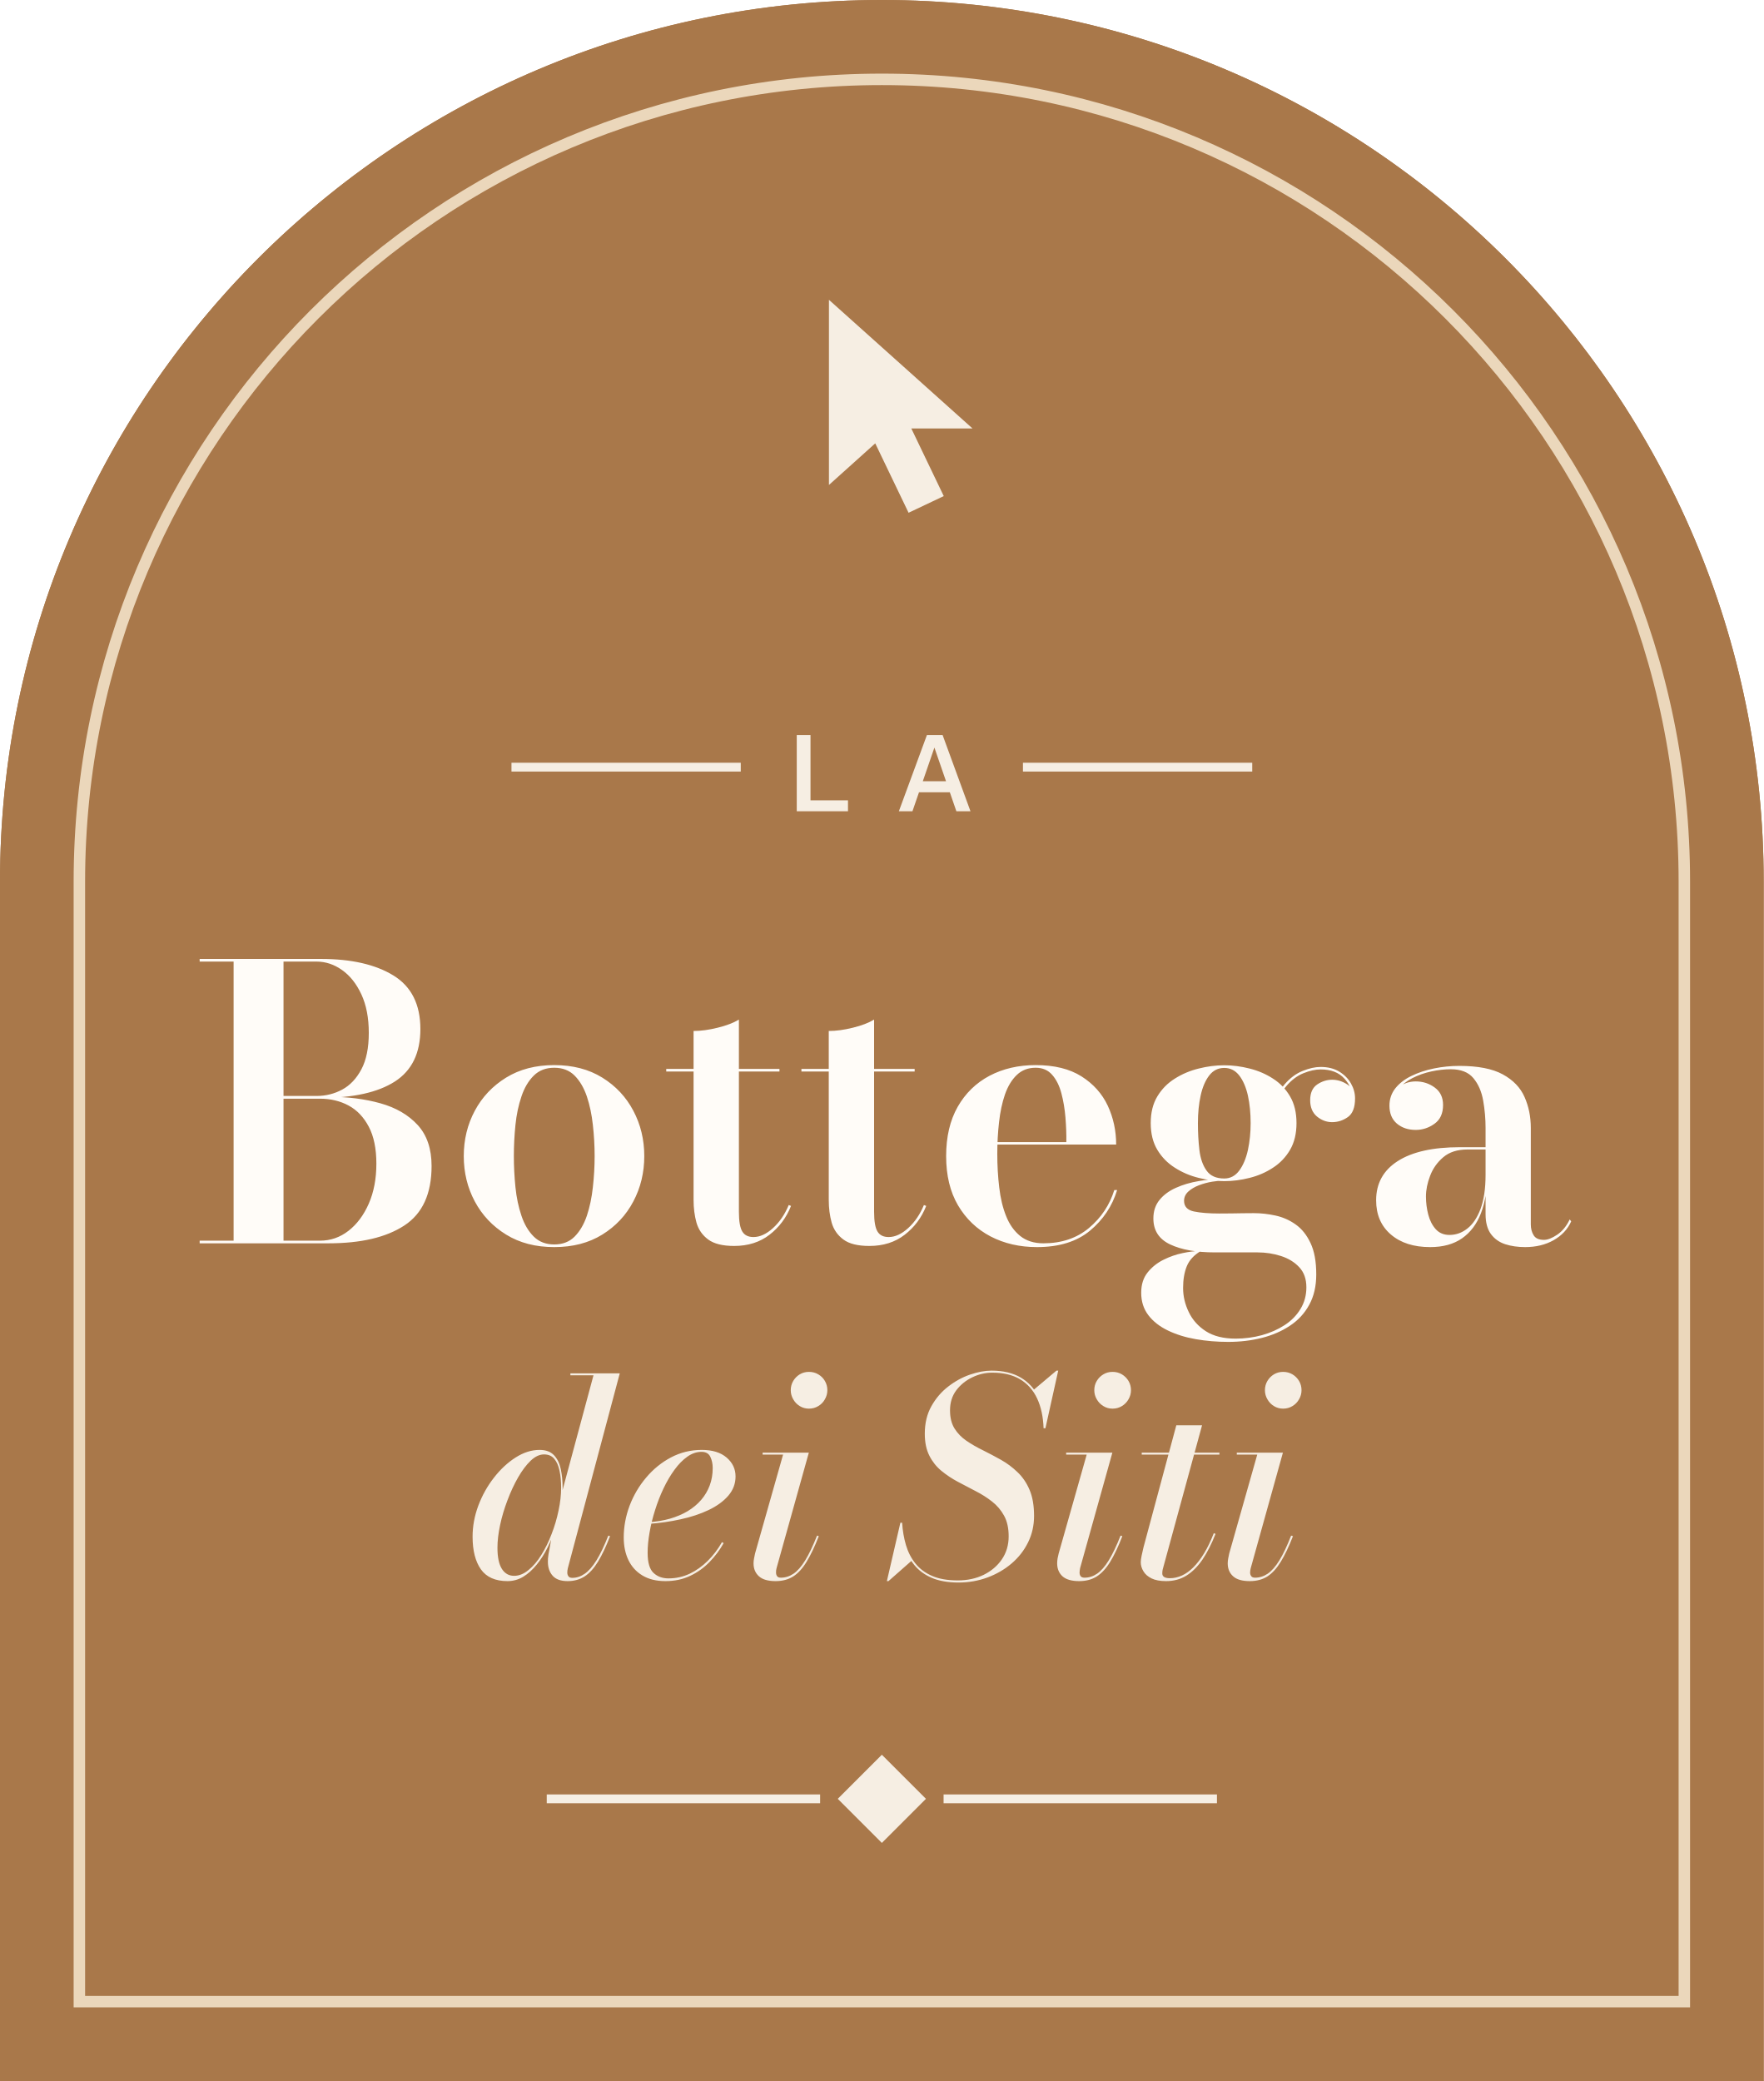
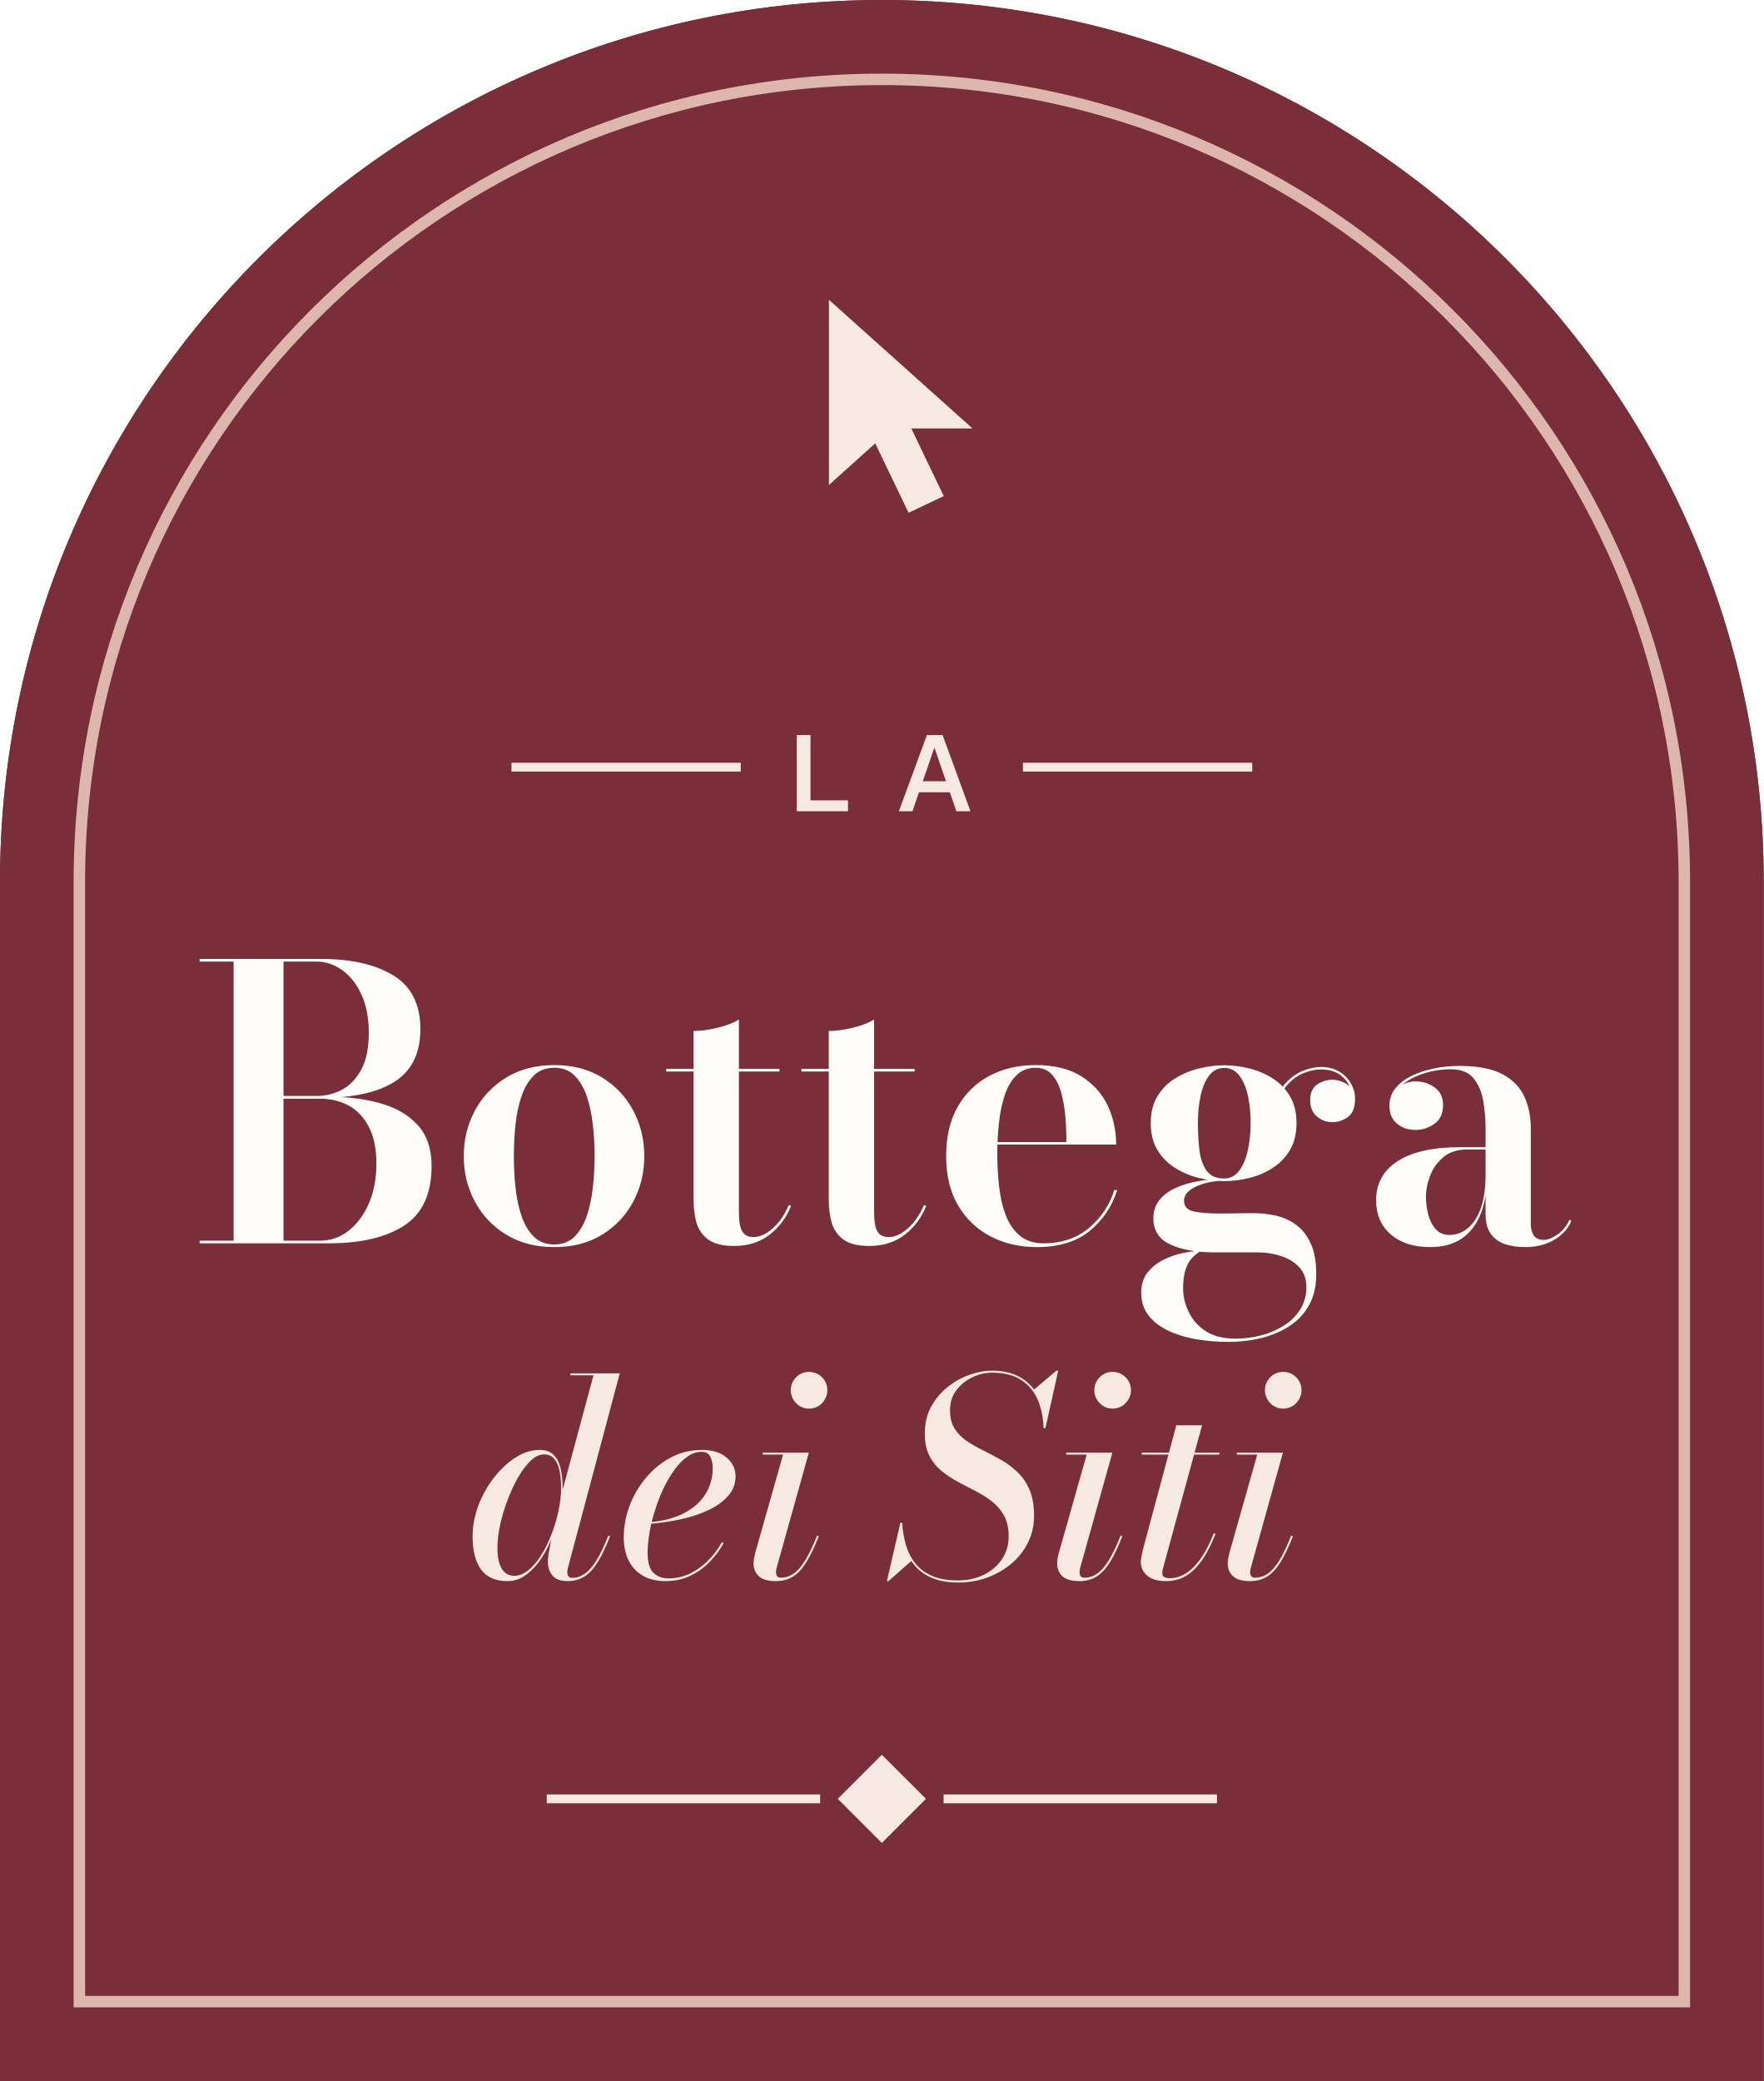
<svg xmlns="http://www.w3.org/2000/svg" viewBox="0 0 200 236" width="800" height="944" role="img" aria-label="La Bottega dei Siti">
-   <path fill="#A9784A" d="M0 236V100a100 100 0 0 1 200 0v136z" />
-   <path fill="none" stroke="#A9784A" stroke-width="2" d="M1 235V100a99 99 0 0 1 198 0v135z" />
-   <path fill="none" stroke="#EBD7BB" stroke-width="1.3" d="M9 227V100a91 91 0 0 1 182 0v127z" />
-   <path fill="#F6EEE3" d="M94 34L94 55L99.25 50.28L103.03 58.15L107.02 56.26L103.34 48.59L110.28 48.59Z" />
-   <path fill="#F6EEE3" d="M58 86.5h26v1H58zM116 86.5h26v1h-26z" />
-   <path fill="#F6EEE3" d="M90.35 92V83.36H91.91V92ZM91.1 92V90.76H96.16V92Z M101.93 92 105.11 83.36H106.45L103.47 92ZM108.45 92 105.47 83.36H106.89L110.05 92ZM103.57 88.6H108.3V89.85H103.57Z" />
-   <path fill="#FFFCF8" d="M22.64 141V140.7H36.3Q38.08 140.7 39.52 139.58Q40.96 138.46 41.82 136.5Q42.68 134.53 42.68 131.97Q42.68 129.41 41.82 127.78Q40.96 126.14 39.52 125.37Q38.08 124.6 36.3 124.6H31.41V124.38H37.26Q40.49 124.38 43.13 125.12Q45.78 125.86 47.36 127.58Q48.94 129.3 48.94 132.23Q48.94 136.96 45.85 138.98Q42.77 141 37.26 141ZM26.49 140.87V108.88H32.15V140.87ZM31.41 124.51V124.29H35.89Q37.46 124.29 38.8 123.57Q40.14 122.85 40.98 121.27Q41.82 119.69 41.82 117.14Q41.82 114.58 40.98 112.77Q40.14 110.96 38.79 110.01Q37.44 109.05 35.89 109.05H22.64V108.75H36.4Q41.56 108.75 44.62 110.63Q47.67 112.51 47.67 116.7Q47.67 120.79 44.78 122.65Q41.89 124.51 36.4 124.51Z M62.85 141.43Q59.69 141.43 57.39 140.01Q55.09 138.59 53.84 136.25Q52.59 133.91 52.59 131.11Q52.59 128.31 53.84 125.97Q55.09 123.63 57.39 122.21Q59.69 120.79 62.85 120.79Q66.01 120.79 68.3 122.21Q70.59 123.63 71.82 125.97Q73.06 128.31 73.06 131.11Q73.06 133.91 71.82 136.25Q70.59 138.59 68.3 140.01Q66.01 141.43 62.85 141.43ZM62.85 141.13Q64.27 141.13 65.16 140.24Q66.05 139.34 66.55 137.87Q67.04 136.4 67.23 134.63Q67.43 132.85 67.43 131.11Q67.43 129.35 67.23 127.58Q67.04 125.82 66.55 124.35Q66.05 122.88 65.16 121.98Q64.27 121.09 62.85 121.09Q61.43 121.09 60.53 121.98Q59.62 122.88 59.13 124.35Q58.63 125.82 58.45 127.58Q58.27 129.35 58.27 131.11Q58.27 132.85 58.45 134.63Q58.63 136.4 59.13 137.87Q59.62 139.34 60.53 140.24Q61.43 141.13 62.85 141.13Z M83.25 141.3Q81.3 141.3 80.31 140.57Q79.32 139.84 78.98 138.66Q78.65 137.47 78.65 136.1V116.92Q79.9 116.92 81.38 116.55Q82.86 116.19 83.79 115.63V137.43Q83.79 139.04 84.18 139.67Q84.56 140.29 85.44 140.29Q86.54 140.29 87.66 139.27Q88.78 138.25 89.44 136.66L89.7 136.76Q88.91 138.76 87.26 140.03Q85.62 141.3 83.25 141.3ZM75.55 121.52V121.22H88.39V121.52Z M98.58 141.3Q96.62 141.3 95.64 140.57Q94.65 139.84 94.31 138.66Q93.98 137.47 93.98 136.1V116.92Q95.23 116.92 96.71 116.55Q98.19 116.19 99.12 115.63V137.43Q99.12 139.04 99.51 139.67Q99.89 140.29 100.77 140.29Q101.87 140.29 102.99 139.27Q104.11 138.25 104.77 136.66L105.03 136.76Q104.24 138.76 102.59 140.03Q100.95 141.3 98.58 141.3ZM90.88 121.52V121.22H103.72V121.52Z M117.59 141.43Q114.66 141.43 112.33 140.22Q110 139 108.64 136.7Q107.29 134.4 107.29 131.11Q107.29 127.82 108.6 125.52Q109.91 123.22 112.21 122Q114.51 120.79 117.44 120.79Q120.62 120.79 122.64 122.07Q124.66 123.35 125.62 125.4Q126.57 127.45 126.57 129.8H110.19V129.52H120.92Q120.94 128.19 120.82 126.73Q120.7 125.28 120.36 123.99Q120.02 122.7 119.32 121.9Q118.62 121.09 117.44 121.09Q116.15 121.09 115.3 121.91Q114.45 122.72 113.96 124.12Q113.48 125.52 113.29 127.26Q113.09 129 113.09 130.85Q113.09 132.83 113.31 134.66Q113.52 136.49 114.09 137.91Q114.66 139.34 115.69 140.17Q116.73 141 118.32 141Q121.41 141 123.49 139.26Q125.56 137.52 126.36 134.96H126.68Q125.84 137.71 123.6 139.57Q121.35 141.43 117.59 141.43Z M139.28 152.18Q137.37 152.18 135.59 151.87Q133.82 151.56 132.42 150.88Q131.02 150.2 130.22 149.15Q129.41 148.09 129.41 146.61Q129.41 145.21 130.14 144.3Q130.87 143.39 131.95 142.86Q133.02 142.33 134.11 142.11Q135.2 141.88 135.93 141.88H136.16Q135 142.57 134.58 143.6Q134.16 144.63 134.16 146.07Q134.16 147.47 134.8 148.79Q135.43 150.12 136.74 150.97Q138.05 151.81 140.12 151.81Q141.65 151.81 143.09 151.42Q144.53 151.02 145.67 150.28Q146.81 149.54 147.47 148.45Q148.14 147.36 148.14 145.99Q148.14 144.57 147.33 143.71Q146.53 142.85 145.26 142.44Q143.99 142.03 142.59 142.03Q142.14 142.03 141.16 142.03Q140.18 142.03 139.21 142.03Q138.23 142.03 137.75 142.03Q134.61 142.03 132.7 141.13Q130.79 140.23 130.79 138.18Q130.79 136.94 131.48 136.09Q132.16 135.24 133.34 134.71Q134.51 134.18 135.95 133.94Q137.39 133.69 138.91 133.69L138.89 133.88Q138.27 133.88 137.47 134.01Q136.68 134.14 135.95 134.42Q135.22 134.7 134.74 135.14Q134.27 135.58 134.27 136.18Q134.27 137.15 135.39 137.39Q136.51 137.62 138.27 137.62Q139.02 137.62 139.68 137.61Q140.33 137.6 140.96 137.59Q141.58 137.58 142.18 137.58Q143.39 137.58 144.63 137.85Q145.88 138.12 146.92 138.86Q147.97 139.6 148.61 140.97Q149.26 142.33 149.26 144.53Q149.26 146.53 148.46 147.98Q147.67 149.43 146.27 150.35Q144.87 151.28 143.08 151.73Q141.28 152.18 139.28 152.18ZM138.83 133.95Q137.39 133.95 135.93 133.58Q134.46 133.22 133.23 132.43Q131.99 131.65 131.24 130.4Q130.49 129.15 130.49 127.37Q130.49 125.58 131.24 124.34Q131.99 123.09 133.23 122.32Q134.46 121.54 135.93 121.18Q137.39 120.81 138.83 120.81Q140.25 120.81 141.7 121.18Q143.15 121.54 144.35 122.32Q145.56 123.09 146.29 124.34Q147.02 125.58 147.02 127.37Q147.02 129.15 146.29 130.4Q145.56 131.65 144.35 132.43Q143.15 133.22 141.7 133.58Q140.25 133.95 138.83 133.95ZM138.83 133.65Q139.86 133.65 140.53 132.75Q141.19 131.86 141.51 130.42Q141.82 128.98 141.82 127.37Q141.82 125.67 141.51 124.25Q141.19 122.83 140.53 121.97Q139.86 121.11 138.83 121.11Q137.78 121.11 137.12 121.97Q136.46 122.83 136.15 124.25Q135.84 125.67 135.84 127.37Q135.84 128.98 136.01 130.42Q136.18 131.86 136.82 132.75Q137.45 133.65 138.83 133.65ZM151.06 127.26Q150.12 127.26 149.34 126.62Q148.57 125.97 148.57 124.77Q148.57 123.54 149.36 122.99Q150.16 122.45 151.06 122.45Q151.97 122.45 152.79 122.99Q153.62 123.54 153.62 124.57H153.38Q153.38 123.35 152.45 122.32Q151.51 121.28 149.77 121.28Q148.87 121.28 147.81 121.71Q146.74 122.14 145.85 123.19Q144.96 124.23 144.53 126.08L144.31 125.95Q144.74 124.04 145.68 122.96Q146.61 121.89 147.72 121.45Q148.83 121 149.75 121Q151 121 151.87 121.53Q152.74 122.06 153.2 122.88Q153.66 123.69 153.66 124.57Q153.66 126.1 152.85 126.68Q152.03 127.26 151.06 127.26Z M172.95 141.43Q171.7 141.43 170.68 141.1Q169.66 140.76 169.06 139.94Q168.46 139.11 168.46 137.69V127.91Q168.46 126.36 168.19 124.82Q167.92 123.28 167.08 122.27Q166.24 121.26 164.52 121.26Q163.45 121.26 162.3 121.51Q161.15 121.76 160.15 122.27Q159.15 122.79 158.52 123.56Q157.9 124.34 157.9 125.39H157.6Q157.6 124.14 158.49 123.39Q159.38 122.64 160.54 122.64Q161.75 122.64 162.69 123.33Q163.64 124.02 163.64 125.31Q163.64 126.75 162.67 127.44Q161.7 128.14 160.54 128.14Q159.25 128.14 158.4 127.42Q157.56 126.7 157.56 125.39Q157.56 124.27 158.23 123.42Q158.91 122.57 160.05 122.02Q161.19 121.46 162.61 121.17Q164.03 120.88 165.49 120.88Q168.65 120.88 170.41 121.84Q172.18 122.81 172.88 124.41Q173.59 126.01 173.59 127.91V138.85Q173.59 139.58 173.92 140.1Q174.24 140.61 175.08 140.61Q175.72 140.61 176.59 140.02Q177.46 139.43 178 138.29L178.17 138.51Q177.57 139.86 176.17 140.65Q174.78 141.43 172.95 141.43ZM162.18 141.43Q159.38 141.43 157.72 140Q156.05 138.57 156.05 136.12Q156.05 133.24 158.51 131.67Q160.97 130.1 165.55 130.1H170.46V130.36H166.41Q164.69 130.36 163.66 131.24Q162.63 132.12 162.17 133.35Q161.7 134.57 161.7 135.69Q161.7 136.74 161.96 137.74Q162.22 138.74 162.81 139.4Q163.4 140.05 164.37 140.05Q165.47 140.05 166.39 139.33Q167.32 138.61 167.89 137.1Q168.46 135.58 168.46 133.22H168.65Q168.65 135.73 167.94 137.58Q167.23 139.43 165.8 140.43Q164.37 141.43 162.18 141.43Z" />
-   <path fill="#F6EEE3" d="M64.37 179.31Q63.21 179.31 62.67 178.7Q62.13 178.09 62.13 177.12Q62.13 176.97 62.14 176.74Q62.16 176.5 62.2 176.26L62.59 174.12L63.43 171.53L63.61 169.67L67.3 155.97H64.68V155.75H70.28L64.39 177.85Q64.33 178.1 64.33 178.35Q64.33 178.57 64.45 178.75Q64.57 178.94 64.9 178.94Q65.64 178.94 66.31 178.47Q66.98 178.01 67.64 176.95Q68.29 175.9 68.98 174.15L69.18 174.21Q68.5 175.98 67.81 177.11Q67.12 178.24 66.29 178.78Q65.46 179.31 64.37 179.31ZM57.55 179.31Q55.48 179.31 54.53 177.97Q53.59 176.63 53.59 174.27Q53.59 172.49 54.24 170.75Q54.9 169 56.01 167.58Q57.12 166.15 58.47 165.29Q59.82 164.43 61.18 164.43Q62.25 164.43 62.82 165.03Q63.38 165.62 63.59 166.6Q63.8 167.58 63.8 168.74Q63.8 169.68 63.61 170.84Q63.41 171.99 63.03 173.18Q62.65 174.37 62.11 175.47Q61.57 176.57 60.87 177.43Q60.17 178.3 59.34 178.81Q58.51 179.31 57.55 179.31ZM58.3 178.71Q59.13 178.71 59.92 178.06Q60.72 177.42 61.38 176.35Q62.05 175.28 62.55 173.97Q63.06 172.66 63.34 171.3Q63.63 169.93 63.63 168.72Q63.63 167.65 63.45 166.79Q63.27 165.93 62.85 165.44Q62.44 164.94 61.69 164.94Q60.93 164.94 60.18 165.65Q59.43 166.37 58.75 167.55Q58.08 168.72 57.55 170.13Q57.01 171.54 56.71 172.95Q56.41 174.37 56.41 175.53Q56.41 177.12 56.91 177.92Q57.41 178.71 58.3 178.71Z M75.46 179.31Q73.91 179.31 72.85 178.67Q71.8 178.04 71.26 176.92Q70.73 175.81 70.73 174.35Q70.73 172.54 71.39 170.77Q72.06 169 73.27 167.57Q74.48 166.13 76.09 165.28Q77.7 164.43 79.58 164.43Q81.39 164.43 82.4 165.3Q83.41 166.17 83.41 167.44Q83.41 168.66 82.59 169.62Q81.76 170.58 80.35 171.25Q78.94 171.92 77.18 172.3Q75.42 172.69 73.52 172.82V172.63Q74.84 172.55 75.97 172.23Q77.1 171.9 77.99 171.37Q78.88 170.83 79.51 170.1Q80.14 169.37 80.48 168.46Q80.82 167.55 80.82 166.48Q80.82 165.78 80.55 165.21Q80.28 164.65 79.55 164.65Q78.71 164.65 77.94 165.2Q77.16 165.75 76.48 166.69Q75.8 167.62 75.24 168.8Q74.68 169.98 74.28 171.27Q73.87 172.55 73.66 173.79Q73.44 175.03 73.44 176.09Q73.44 177.76 74.11 178.38Q74.77 179 75.8 179Q77.08 179 78.21 178.47Q79.33 177.93 80.26 177.01Q81.19 176.09 81.87 174.89L82.06 175Q81.42 176.15 80.47 177.13Q79.52 178.12 78.27 178.71Q77.02 179.31 75.46 179.31Z M87.95 179.31Q86.66 179.31 86.06 178.76Q85.45 178.21 85.45 177.29Q85.45 177.02 85.51 176.72Q85.56 176.43 85.62 176.18L88.8 164.96H86.48V164.74H91.72L88.06 177.84Q88.03 177.96 88.01 178.09Q88 178.22 88 178.33Q88 178.58 88.12 178.75Q88.24 178.92 88.55 178.92Q89.31 178.92 89.98 178.47Q90.65 178.02 91.3 176.97Q91.95 175.92 92.65 174.15L92.85 174.21Q92.16 175.98 91.47 177.11Q90.79 178.24 89.95 178.78Q89.11 179.31 87.95 179.31ZM91.73 159.75Q91.16 159.75 90.69 159.46Q90.23 159.18 89.95 158.69Q89.67 158.21 89.67 157.66Q89.67 157.08 89.95 156.61Q90.23 156.14 90.69 155.86Q91.16 155.58 91.73 155.58Q92.32 155.58 92.79 155.86Q93.27 156.14 93.54 156.61Q93.82 157.08 93.82 157.66Q93.82 158.21 93.54 158.69Q93.27 159.18 92.79 159.46Q92.32 159.75 91.73 159.75Z M108.7 179.47Q106.89 179.47 105.66 178.94Q104.43 178.41 103.67 177.47Q102.92 176.54 102.56 175.31Q102.19 174.09 102.1 172.69H102.3Q102.38 174.02 102.73 175.21Q103.08 176.4 103.8 177.3Q104.52 178.21 105.7 178.72Q106.87 179.23 108.61 179.23Q110.24 179.23 111.54 178.6Q112.84 177.96 113.61 176.84Q114.38 175.71 114.38 174.23Q114.38 172.83 113.86 171.89Q113.34 170.94 112.49 170.28Q111.65 169.62 110.63 169.1Q109.62 168.58 108.61 168.04Q107.6 167.5 106.75 166.8Q105.9 166.1 105.39 165.09Q104.87 164.07 104.87 162.59Q104.87 160.8 105.62 159.47Q106.36 158.14 107.53 157.24Q108.69 156.34 110 155.89Q111.31 155.44 112.44 155.44Q114.42 155.44 115.76 156.23Q117.09 157.02 117.79 158.48Q118.48 159.94 118.55 161.97H118.34Q118.27 160.01 117.61 158.6Q116.95 157.19 115.69 156.43Q114.42 155.67 112.52 155.67Q111.35 155.67 110.25 156.2Q109.15 156.73 108.44 157.67Q107.73 158.62 107.73 159.94Q107.73 161.18 108.24 162Q108.75 162.82 109.6 163.4Q110.45 163.98 111.48 164.48Q112.5 164.99 113.52 165.56Q114.53 166.13 115.38 166.95Q116.24 167.76 116.75 168.96Q117.26 170.15 117.26 171.92Q117.26 173.54 116.58 174.92Q115.9 176.3 114.7 177.32Q113.51 178.33 111.97 178.9Q110.42 179.47 108.7 179.47ZM100.57 179.31 102.1 172.69H102.3L102.39 174.09Q102.58 174.97 102.83 175.68Q103.08 176.38 103.43 176.95L100.75 179.31ZM118.34 161.97 118.38 161.04Q118.22 160.18 118 159.35Q117.77 158.52 117.2 157.63L119.8 155.44H120L118.55 161.97Z M122.37 179.31Q121.09 179.31 120.48 178.76Q119.88 178.21 119.88 177.29Q119.88 177.02 119.93 176.72Q119.99 176.43 120.05 176.18L123.23 164.96H120.9V164.74H126.14L122.48 177.84Q122.45 177.96 122.44 178.09Q122.42 178.22 122.42 178.33Q122.42 178.58 122.54 178.75Q122.67 178.92 122.98 178.92Q123.74 178.92 124.4 178.47Q125.07 178.02 125.72 176.97Q126.37 175.92 127.07 174.15L127.27 174.21Q126.59 175.98 125.9 177.11Q125.21 178.24 124.37 178.78Q123.54 179.31 122.37 179.31ZM126.16 159.75Q125.58 159.75 125.12 159.46Q124.65 159.18 124.37 158.69Q124.09 158.21 124.09 157.66Q124.09 157.08 124.37 156.61Q124.65 156.14 125.12 155.86Q125.58 155.58 126.16 155.58Q126.75 155.58 127.22 155.86Q127.69 156.14 127.97 156.61Q128.25 157.08 128.25 157.66Q128.25 158.21 127.97 158.69Q127.69 159.18 127.22 159.46Q126.75 159.75 126.16 159.75Z M132.23 179.31Q131.21 179.31 130.58 179Q129.95 178.69 129.66 178.19Q129.36 177.7 129.36 177.16Q129.36 176.88 129.46 176.41Q129.55 175.95 129.67 175.48L133.39 161.64H136.31L131.94 177.65Q131.89 177.81 131.84 178.02Q131.8 178.22 131.8 178.44Q131.8 178.98 132.67 178.98Q133.36 178.98 134.04 178.67Q134.71 178.36 135.33 177.74Q135.95 177.12 136.54 176.16Q137.13 175.19 137.64 173.88L137.84 173.95Q137.16 175.68 136.35 176.88Q135.53 178.07 134.53 178.69Q133.52 179.31 132.23 179.31ZM129.47 164.96V164.74H138.28V164.96Z M141.72 179.31Q140.43 179.31 139.83 178.76Q139.22 178.21 139.22 177.29Q139.22 177.02 139.28 176.72Q139.33 176.43 139.39 176.18L142.57 164.96H140.25V164.74H145.48L141.83 177.84Q141.8 177.96 141.78 178.09Q141.76 178.22 141.76 178.33Q141.76 178.58 141.89 178.75Q142.01 178.92 142.32 178.92Q143.08 178.92 143.75 178.47Q144.42 178.02 145.07 176.97Q145.72 175.92 146.41 174.15L146.62 174.21Q145.93 175.98 145.24 177.11Q144.55 178.24 143.72 178.78Q142.88 179.31 141.72 179.31ZM145.5 159.75Q144.93 159.75 144.46 159.46Q144 159.18 143.72 158.69Q143.44 158.21 143.44 157.66Q143.44 157.08 143.72 156.61Q144 156.14 144.46 155.86Q144.93 155.58 145.5 155.58Q146.09 155.58 146.56 155.86Q147.03 156.14 147.31 156.61Q147.59 157.08 147.59 157.66Q147.59 158.21 147.31 158.69Q147.03 159.18 146.56 159.46Q146.09 159.75 145.5 159.75Z" />
-   <path fill="#F6EEE3" d="M62 203.5h31v1H62zM107 203.5h31v1h-31zM100 199l5 5-5 5-5-5z" />
+   <path fill="#7A2E3A" d="M0 236V100a100 100 0 0 1 200 0v136z" />
+   <path fill="none" stroke="#7A2E3A" stroke-width="2" d="M1 235V100a99 99 0 0 1 198 0v135z" />
+   <path fill="none" stroke="#DDB7AE" stroke-width="1.3" d="M9 227V100a91 91 0 0 1 182 0v127z" />
+   <path fill="#F5E9E2" d="M94 34L94 55L99.25 50.28L103.03 58.15L107.02 56.26L103.34 48.59L110.28 48.59Z" />
+   <path fill="#F5E9E2" d="M58 86.5h26v1H58zM116 86.5h26v1h-26z" />
+   <path fill="#F5E9E2" d="M90.35 92V83.36H91.91V92ZM91.1 92V90.76H96.16V92Z M101.93 92 105.11 83.36H106.45L103.47 92ZM108.45 92 105.47 83.36H106.89L110.05 92ZM103.57 88.6H108.3V89.85H103.57Z" />
+   <path fill="#FFFDF9" d="M22.64 141V140.7H36.3Q38.08 140.7 39.52 139.58Q40.96 138.46 41.82 136.5Q42.68 134.53 42.68 131.97Q42.68 129.41 41.82 127.78Q40.96 126.14 39.52 125.37Q38.08 124.6 36.3 124.6H31.41V124.38H37.26Q40.49 124.38 43.13 125.12Q45.78 125.86 47.36 127.58Q48.94 129.3 48.94 132.23Q48.94 136.96 45.85 138.98Q42.77 141 37.26 141ZM26.49 140.87V108.88H32.15V140.87ZM31.41 124.51V124.29H35.89Q37.46 124.29 38.8 123.57Q40.14 122.85 40.98 121.27Q41.82 119.69 41.82 117.14Q41.82 114.58 40.98 112.77Q40.14 110.96 38.79 110.01Q37.44 109.05 35.89 109.05H22.64V108.75H36.4Q41.56 108.75 44.62 110.63Q47.67 112.51 47.67 116.7Q47.67 120.79 44.78 122.65Q41.89 124.51 36.4 124.51Z M62.85 141.43Q59.69 141.43 57.39 140.01Q55.09 138.59 53.84 136.25Q52.59 133.91 52.59 131.11Q52.59 128.31 53.84 125.97Q55.09 123.63 57.39 122.21Q59.69 120.79 62.85 120.79Q66.01 120.79 68.3 122.21Q70.59 123.63 71.82 125.97Q73.06 128.31 73.06 131.11Q73.06 133.91 71.82 136.25Q70.59 138.59 68.3 140.01Q66.01 141.43 62.85 141.43ZM62.85 141.13Q64.27 141.13 65.16 140.24Q66.05 139.34 66.55 137.87Q67.04 136.4 67.23 134.63Q67.43 132.85 67.43 131.11Q67.43 129.35 67.23 127.58Q67.04 125.82 66.55 124.35Q66.05 122.88 65.16 121.98Q64.27 121.09 62.85 121.09Q61.43 121.09 60.53 121.98Q59.62 122.88 59.13 124.35Q58.63 125.82 58.45 127.58Q58.27 129.35 58.27 131.11Q58.27 132.85 58.45 134.63Q58.63 136.4 59.13 137.87Q59.62 139.34 60.53 140.24Q61.43 141.13 62.85 141.13Z M83.25 141.3Q81.3 141.3 80.31 140.57Q79.32 139.84 78.98 138.66Q78.65 137.47 78.65 136.1V116.92Q79.9 116.92 81.38 116.55Q82.86 116.19 83.79 115.63V137.43Q83.79 139.04 84.18 139.67Q84.56 140.29 85.44 140.29Q86.54 140.29 87.66 139.27Q88.78 138.25 89.44 136.66L89.7 136.76Q88.91 138.76 87.26 140.03Q85.62 141.3 83.25 141.3ZM75.55 121.52V121.22H88.39V121.52Z M98.58 141.3Q96.62 141.3 95.64 140.57Q94.65 139.84 94.31 138.66Q93.98 137.47 93.98 136.1V116.92Q95.23 116.92 96.71 116.55Q98.19 116.19 99.12 115.63V137.43Q99.12 139.04 99.51 139.67Q99.89 140.29 100.77 140.29Q101.87 140.29 102.99 139.27Q104.11 138.25 104.77 136.66L105.03 136.76Q104.24 138.76 102.59 140.03Q100.95 141.3 98.58 141.3ZM90.88 121.52V121.22H103.72V121.52Z M117.59 141.43Q114.66 141.43 112.33 140.22Q110 139 108.64 136.7Q107.29 134.4 107.29 131.11Q107.29 127.82 108.6 125.52Q109.91 123.22 112.21 122Q114.51 120.79 117.44 120.79Q120.62 120.79 122.64 122.07Q124.66 123.35 125.62 125.4Q126.57 127.45 126.57 129.8H110.19V129.52H120.92Q120.94 128.19 120.82 126.73Q120.7 125.28 120.36 123.99Q120.02 122.7 119.32 121.9Q118.62 121.09 117.44 121.09Q116.15 121.09 115.3 121.91Q114.45 122.72 113.96 124.12Q113.48 125.52 113.29 127.26Q113.09 129 113.09 130.85Q113.09 132.83 113.31 134.66Q113.52 136.49 114.09 137.91Q114.66 139.34 115.69 140.17Q116.73 141 118.32 141Q121.41 141 123.49 139.26Q125.56 137.52 126.36 134.96H126.68Q125.84 137.71 123.6 139.57Q121.35 141.43 117.59 141.43Z M139.28 152.18Q137.37 152.18 135.59 151.87Q133.82 151.56 132.42 150.88Q131.02 150.2 130.22 149.15Q129.41 148.09 129.41 146.61Q129.41 145.21 130.14 144.3Q130.87 143.39 131.95 142.86Q133.02 142.33 134.11 142.11Q135.2 141.88 135.93 141.88H136.16Q135 142.57 134.58 143.6Q134.16 144.63 134.16 146.07Q134.16 147.47 134.8 148.79Q135.43 150.12 136.74 150.97Q138.05 151.81 140.12 151.81Q141.65 151.81 143.09 151.42Q144.53 151.02 145.67 150.28Q146.81 149.54 147.47 148.45Q148.14 147.36 148.14 145.99Q148.14 144.57 147.33 143.71Q146.53 142.85 145.26 142.44Q143.99 142.03 142.59 142.03Q142.14 142.03 141.16 142.03Q140.18 142.03 139.21 142.03Q138.23 142.03 137.75 142.03Q134.61 142.03 132.7 141.13Q130.79 140.23 130.79 138.18Q130.79 136.94 131.48 136.09Q132.16 135.24 133.34 134.71Q134.51 134.18 135.95 133.94Q137.39 133.69 138.91 133.69L138.89 133.88Q138.27 133.88 137.47 134.01Q136.68 134.14 135.95 134.42Q135.22 134.7 134.74 135.14Q134.27 135.58 134.27 136.18Q134.27 137.15 135.39 137.39Q136.51 137.62 138.27 137.62Q139.02 137.62 139.68 137.61Q140.33 137.6 140.96 137.59Q141.58 137.58 142.18 137.58Q143.39 137.58 144.63 137.85Q145.88 138.12 146.92 138.86Q147.97 139.6 148.61 140.97Q149.26 142.33 149.26 144.53Q149.26 146.53 148.46 147.98Q147.67 149.43 146.27 150.35Q144.87 151.28 143.08 151.73Q141.28 152.18 139.28 152.18ZM138.83 133.95Q137.39 133.95 135.93 133.58Q134.46 133.22 133.23 132.43Q131.99 131.65 131.24 130.4Q130.49 129.15 130.49 127.37Q130.49 125.58 131.24 124.34Q131.99 123.09 133.23 122.32Q134.46 121.54 135.93 121.18Q137.39 120.81 138.83 120.81Q140.25 120.81 141.7 121.18Q143.15 121.54 144.35 122.32Q145.56 123.09 146.29 124.34Q147.02 125.58 147.02 127.37Q147.02 129.15 146.29 130.4Q145.56 131.65 144.35 132.43Q143.15 133.22 141.7 133.58Q140.25 133.95 138.83 133.95ZM138.83 133.65Q139.86 133.65 140.53 132.75Q141.19 131.86 141.51 130.42Q141.82 128.98 141.82 127.37Q141.82 125.67 141.51 124.25Q141.19 122.83 140.53 121.97Q139.86 121.11 138.83 121.11Q137.78 121.11 137.12 121.97Q136.46 122.83 136.15 124.25Q135.84 125.67 135.84 127.37Q135.84 128.98 136.01 130.42Q136.18 131.86 136.82 132.75Q137.45 133.65 138.83 133.65ZM151.06 127.26Q150.12 127.26 149.34 126.62Q148.57 125.97 148.57 124.77Q148.57 123.54 149.36 122.99Q150.16 122.45 151.06 122.45Q151.97 122.45 152.79 122.99Q153.62 123.54 153.62 124.57H153.38Q153.38 123.35 152.45 122.32Q151.51 121.28 149.77 121.28Q148.87 121.28 147.81 121.71Q146.74 122.14 145.85 123.19Q144.96 124.23 144.53 126.08L144.31 125.95Q144.74 124.04 145.68 122.96Q146.61 121.89 147.72 121.45Q148.83 121 149.75 121Q151 121 151.87 121.53Q152.74 122.06 153.2 122.88Q153.66 123.69 153.66 124.57Q153.66 126.1 152.85 126.68Q152.03 127.26 151.06 127.26Z M172.95 141.43Q171.7 141.43 170.68 141.1Q169.66 140.76 169.06 139.94Q168.46 139.11 168.46 137.69V127.91Q168.46 126.36 168.19 124.82Q167.92 123.28 167.08 122.27Q166.24 121.26 164.52 121.26Q163.45 121.26 162.3 121.51Q161.15 121.76 160.15 122.27Q159.15 122.79 158.52 123.56Q157.9 124.34 157.9 125.39H157.6Q157.6 124.14 158.49 123.39Q159.38 122.64 160.54 122.64Q161.75 122.64 162.69 123.33Q163.64 124.02 163.64 125.31Q163.64 126.75 162.67 127.44Q161.7 128.14 160.54 128.14Q159.25 128.14 158.4 127.42Q157.56 126.7 157.56 125.39Q157.56 124.27 158.23 123.42Q158.91 122.57 160.05 122.02Q161.19 121.46 162.61 121.17Q164.03 120.88 165.49 120.88Q168.65 120.88 170.41 121.84Q172.18 122.81 172.88 124.41Q173.59 126.01 173.59 127.91V138.85Q173.59 139.58 173.92 140.1Q174.24 140.61 175.08 140.61Q175.72 140.61 176.59 140.02Q177.46 139.43 178 138.29L178.17 138.51Q177.57 139.86 176.17 140.65Q174.78 141.43 172.95 141.43ZM162.18 141.43Q159.38 141.43 157.72 140Q156.05 138.57 156.05 136.12Q156.05 133.24 158.51 131.67Q160.97 130.1 165.55 130.1H170.46V130.36H166.41Q164.69 130.36 163.66 131.24Q162.63 132.12 162.17 133.35Q161.7 134.57 161.7 135.69Q161.7 136.74 161.96 137.74Q162.22 138.74 162.81 139.4Q163.4 140.05 164.37 140.05Q165.47 140.05 166.39 139.33Q167.32 138.61 167.89 137.1Q168.46 135.58 168.46 133.22H168.65Q168.65 135.73 167.94 137.58Q167.23 139.43 165.8 140.43Q164.37 141.43 162.18 141.43Z" />
+   <path fill="#F5E9E2" d="M64.37 179.31Q63.21 179.31 62.67 178.7Q62.13 178.09 62.13 177.12Q62.13 176.97 62.14 176.74Q62.16 176.5 62.2 176.26L62.59 174.12L63.43 171.53L63.61 169.67L67.3 155.97H64.68V155.75H70.28L64.39 177.85Q64.33 178.1 64.33 178.35Q64.33 178.57 64.45 178.75Q64.57 178.94 64.9 178.94Q65.64 178.94 66.31 178.47Q66.98 178.01 67.64 176.95Q68.29 175.9 68.98 174.15L69.18 174.21Q68.5 175.98 67.81 177.11Q67.12 178.24 66.29 178.78Q65.46 179.31 64.37 179.31ZM57.55 179.31Q55.48 179.31 54.53 177.97Q53.59 176.63 53.59 174.27Q53.59 172.49 54.24 170.75Q54.9 169 56.01 167.58Q57.12 166.15 58.47 165.29Q59.82 164.43 61.18 164.43Q62.25 164.43 62.82 165.03Q63.38 165.62 63.59 166.6Q63.8 167.58 63.8 168.74Q63.8 169.68 63.61 170.84Q63.41 171.99 63.03 173.18Q62.65 174.37 62.11 175.47Q61.57 176.57 60.87 177.43Q60.17 178.3 59.34 178.81Q58.51 179.31 57.55 179.31ZM58.3 178.71Q59.13 178.71 59.92 178.06Q60.72 177.42 61.38 176.35Q62.05 175.28 62.55 173.97Q63.06 172.66 63.34 171.3Q63.63 169.93 63.63 168.72Q63.63 167.65 63.45 166.79Q63.27 165.93 62.85 165.44Q62.44 164.94 61.69 164.94Q60.93 164.94 60.18 165.65Q59.43 166.37 58.75 167.55Q58.08 168.72 57.55 170.13Q57.01 171.54 56.71 172.95Q56.41 174.37 56.41 175.53Q56.41 177.12 56.91 177.92Q57.41 178.71 58.3 178.71Z M75.46 179.31Q73.91 179.31 72.85 178.67Q71.8 178.04 71.26 176.92Q70.73 175.81 70.73 174.35Q70.73 172.54 71.39 170.77Q72.06 169 73.27 167.57Q74.48 166.13 76.09 165.28Q77.7 164.43 79.58 164.43Q81.39 164.43 82.4 165.3Q83.41 166.17 83.41 167.44Q83.41 168.66 82.59 169.62Q81.76 170.58 80.35 171.25Q78.94 171.92 77.18 172.3Q75.42 172.69 73.52 172.82V172.63Q74.84 172.55 75.97 172.23Q77.1 171.9 77.99 171.37Q78.88 170.83 79.51 170.1Q80.14 169.37 80.48 168.46Q80.82 167.55 80.82 166.48Q80.82 165.78 80.55 165.21Q80.28 164.65 79.55 164.65Q78.71 164.65 77.94 165.2Q77.16 165.75 76.48 166.69Q75.8 167.62 75.24 168.8Q74.68 169.98 74.28 171.27Q73.87 172.55 73.66 173.79Q73.44 175.03 73.44 176.09Q73.44 177.76 74.11 178.38Q74.77 179 75.8 179Q77.08 179 78.21 178.47Q79.33 177.93 80.26 177.01Q81.19 176.09 81.87 174.89L82.06 175Q81.42 176.15 80.47 177.13Q79.52 178.12 78.27 178.71Q77.02 179.31 75.46 179.31Z M87.95 179.31Q86.66 179.31 86.06 178.76Q85.45 178.21 85.45 177.29Q85.45 177.02 85.51 176.72Q85.56 176.43 85.62 176.18L88.8 164.96H86.48V164.74H91.72L88.06 177.84Q88.03 177.96 88.01 178.09Q88 178.22 88 178.33Q88 178.58 88.12 178.75Q88.24 178.92 88.55 178.92Q89.31 178.92 89.98 178.47Q90.65 178.02 91.3 176.97Q91.95 175.92 92.65 174.15L92.85 174.21Q92.16 175.98 91.47 177.11Q90.79 178.24 89.95 178.78Q89.11 179.31 87.95 179.31ZM91.73 159.75Q91.16 159.75 90.69 159.46Q90.23 159.18 89.95 158.69Q89.67 158.21 89.67 157.66Q89.67 157.08 89.95 156.61Q90.23 156.14 90.69 155.86Q91.16 155.58 91.73 155.58Q92.32 155.58 92.79 155.86Q93.27 156.14 93.54 156.61Q93.82 157.08 93.82 157.66Q93.82 158.21 93.54 158.69Q93.27 159.18 92.79 159.46Q92.32 159.75 91.73 159.75Z M108.7 179.47Q106.89 179.47 105.66 178.94Q104.43 178.41 103.67 177.47Q102.92 176.54 102.56 175.31Q102.19 174.09 102.1 172.69H102.3Q102.38 174.02 102.73 175.21Q103.08 176.4 103.8 177.3Q104.52 178.21 105.7 178.72Q106.87 179.23 108.61 179.23Q110.24 179.23 111.54 178.6Q112.84 177.96 113.61 176.84Q114.38 175.71 114.38 174.23Q114.38 172.83 113.86 171.89Q113.34 170.94 112.49 170.28Q111.65 169.62 110.63 169.1Q109.62 168.58 108.61 168.04Q107.6 167.5 106.75 166.8Q105.9 166.1 105.39 165.09Q104.87 164.07 104.87 162.59Q104.87 160.8 105.62 159.47Q106.36 158.14 107.53 157.24Q108.69 156.34 110 155.89Q111.31 155.44 112.44 155.44Q114.42 155.44 115.76 156.23Q117.09 157.02 117.79 158.48Q118.48 159.94 118.55 161.97H118.34Q118.27 160.01 117.61 158.6Q116.95 157.19 115.69 156.43Q114.42 155.67 112.52 155.67Q111.35 155.67 110.25 156.2Q109.15 156.73 108.44 157.67Q107.73 158.62 107.73 159.94Q107.73 161.18 108.24 162Q108.75 162.82 109.6 163.4Q110.45 163.98 111.48 164.48Q112.5 164.99 113.52 165.56Q114.53 166.13 115.38 166.95Q116.24 167.76 116.75 168.96Q117.26 170.15 117.26 171.92Q117.26 173.54 116.58 174.92Q115.9 176.3 114.7 177.32Q113.51 178.33 111.97 178.9Q110.42 179.47 108.7 179.47ZM100.57 179.31 102.1 172.69H102.3L102.39 174.09Q102.58 174.97 102.83 175.68Q103.08 176.38 103.43 176.95L100.75 179.31ZM118.34 161.97 118.38 161.04Q118.22 160.18 118 159.35Q117.77 158.52 117.2 157.63L119.8 155.44H120L118.55 161.97Z M122.37 179.31Q121.09 179.31 120.48 178.76Q119.88 178.21 119.88 177.29Q119.88 177.02 119.93 176.72Q119.99 176.43 120.05 176.18L123.23 164.96H120.9V164.74H126.14L122.48 177.84Q122.45 177.96 122.44 178.09Q122.42 178.22 122.42 178.33Q122.42 178.58 122.54 178.75Q122.67 178.92 122.98 178.92Q123.74 178.92 124.4 178.47Q125.07 178.02 125.72 176.97Q126.37 175.92 127.07 174.15L127.27 174.21Q126.59 175.98 125.9 177.11Q125.21 178.24 124.37 178.78Q123.54 179.31 122.37 179.31ZM126.16 159.75Q125.58 159.75 125.12 159.46Q124.65 159.18 124.37 158.69Q124.09 158.21 124.09 157.66Q124.09 157.08 124.37 156.61Q124.65 156.14 125.12 155.86Q125.58 155.58 126.16 155.58Q126.75 155.58 127.22 155.86Q127.69 156.14 127.97 156.61Q128.25 157.08 128.25 157.66Q128.25 158.21 127.97 158.69Q127.69 159.18 127.22 159.46Q126.75 159.75 126.16 159.75Z M132.23 179.31Q131.21 179.31 130.58 179Q129.95 178.69 129.66 178.19Q129.36 177.7 129.36 177.16Q129.36 176.88 129.46 176.41Q129.55 175.95 129.67 175.48L133.39 161.64H136.31L131.94 177.65Q131.89 177.81 131.84 178.02Q131.8 178.22 131.8 178.44Q131.8 178.98 132.67 178.98Q133.36 178.98 134.04 178.67Q134.71 178.36 135.33 177.74Q135.95 177.12 136.54 176.16Q137.13 175.19 137.64 173.88L137.84 173.95Q137.16 175.68 136.35 176.88Q135.53 178.07 134.53 178.69Q133.52 179.31 132.23 179.31ZM129.47 164.96V164.74H138.28V164.96Z M141.72 179.31Q140.43 179.31 139.83 178.76Q139.22 178.21 139.22 177.29Q139.22 177.02 139.28 176.72Q139.33 176.43 139.39 176.18L142.57 164.96H140.25V164.74H145.48L141.83 177.84Q141.8 177.96 141.78 178.09Q141.76 178.22 141.76 178.33Q141.76 178.58 141.89 178.75Q142.01 178.92 142.32 178.92Q143.08 178.92 143.75 178.47Q144.42 178.02 145.07 176.97Q145.72 175.92 146.41 174.15L146.62 174.21Q145.93 175.98 145.24 177.11Q144.55 178.24 143.72 178.78Q142.88 179.31 141.72 179.31ZM145.5 159.75Q144.93 159.75 144.46 159.46Q144 159.18 143.72 158.69Q143.44 158.21 143.44 157.66Q143.44 157.08 143.72 156.61Q144 156.14 144.46 155.86Q144.93 155.58 145.5 155.58Q146.09 155.58 146.56 155.86Q147.03 156.14 147.31 156.61Q147.59 157.08 147.59 157.66Q147.59 158.21 147.31 158.69Q147.03 159.18 146.56 159.46Q146.09 159.75 145.5 159.75Z" />
+   <path fill="#F5E9E2" d="M62 203.5h31v1H62zM107 203.5h31v1h-31zM100 199l5 5-5 5-5-5z" />
</svg>
